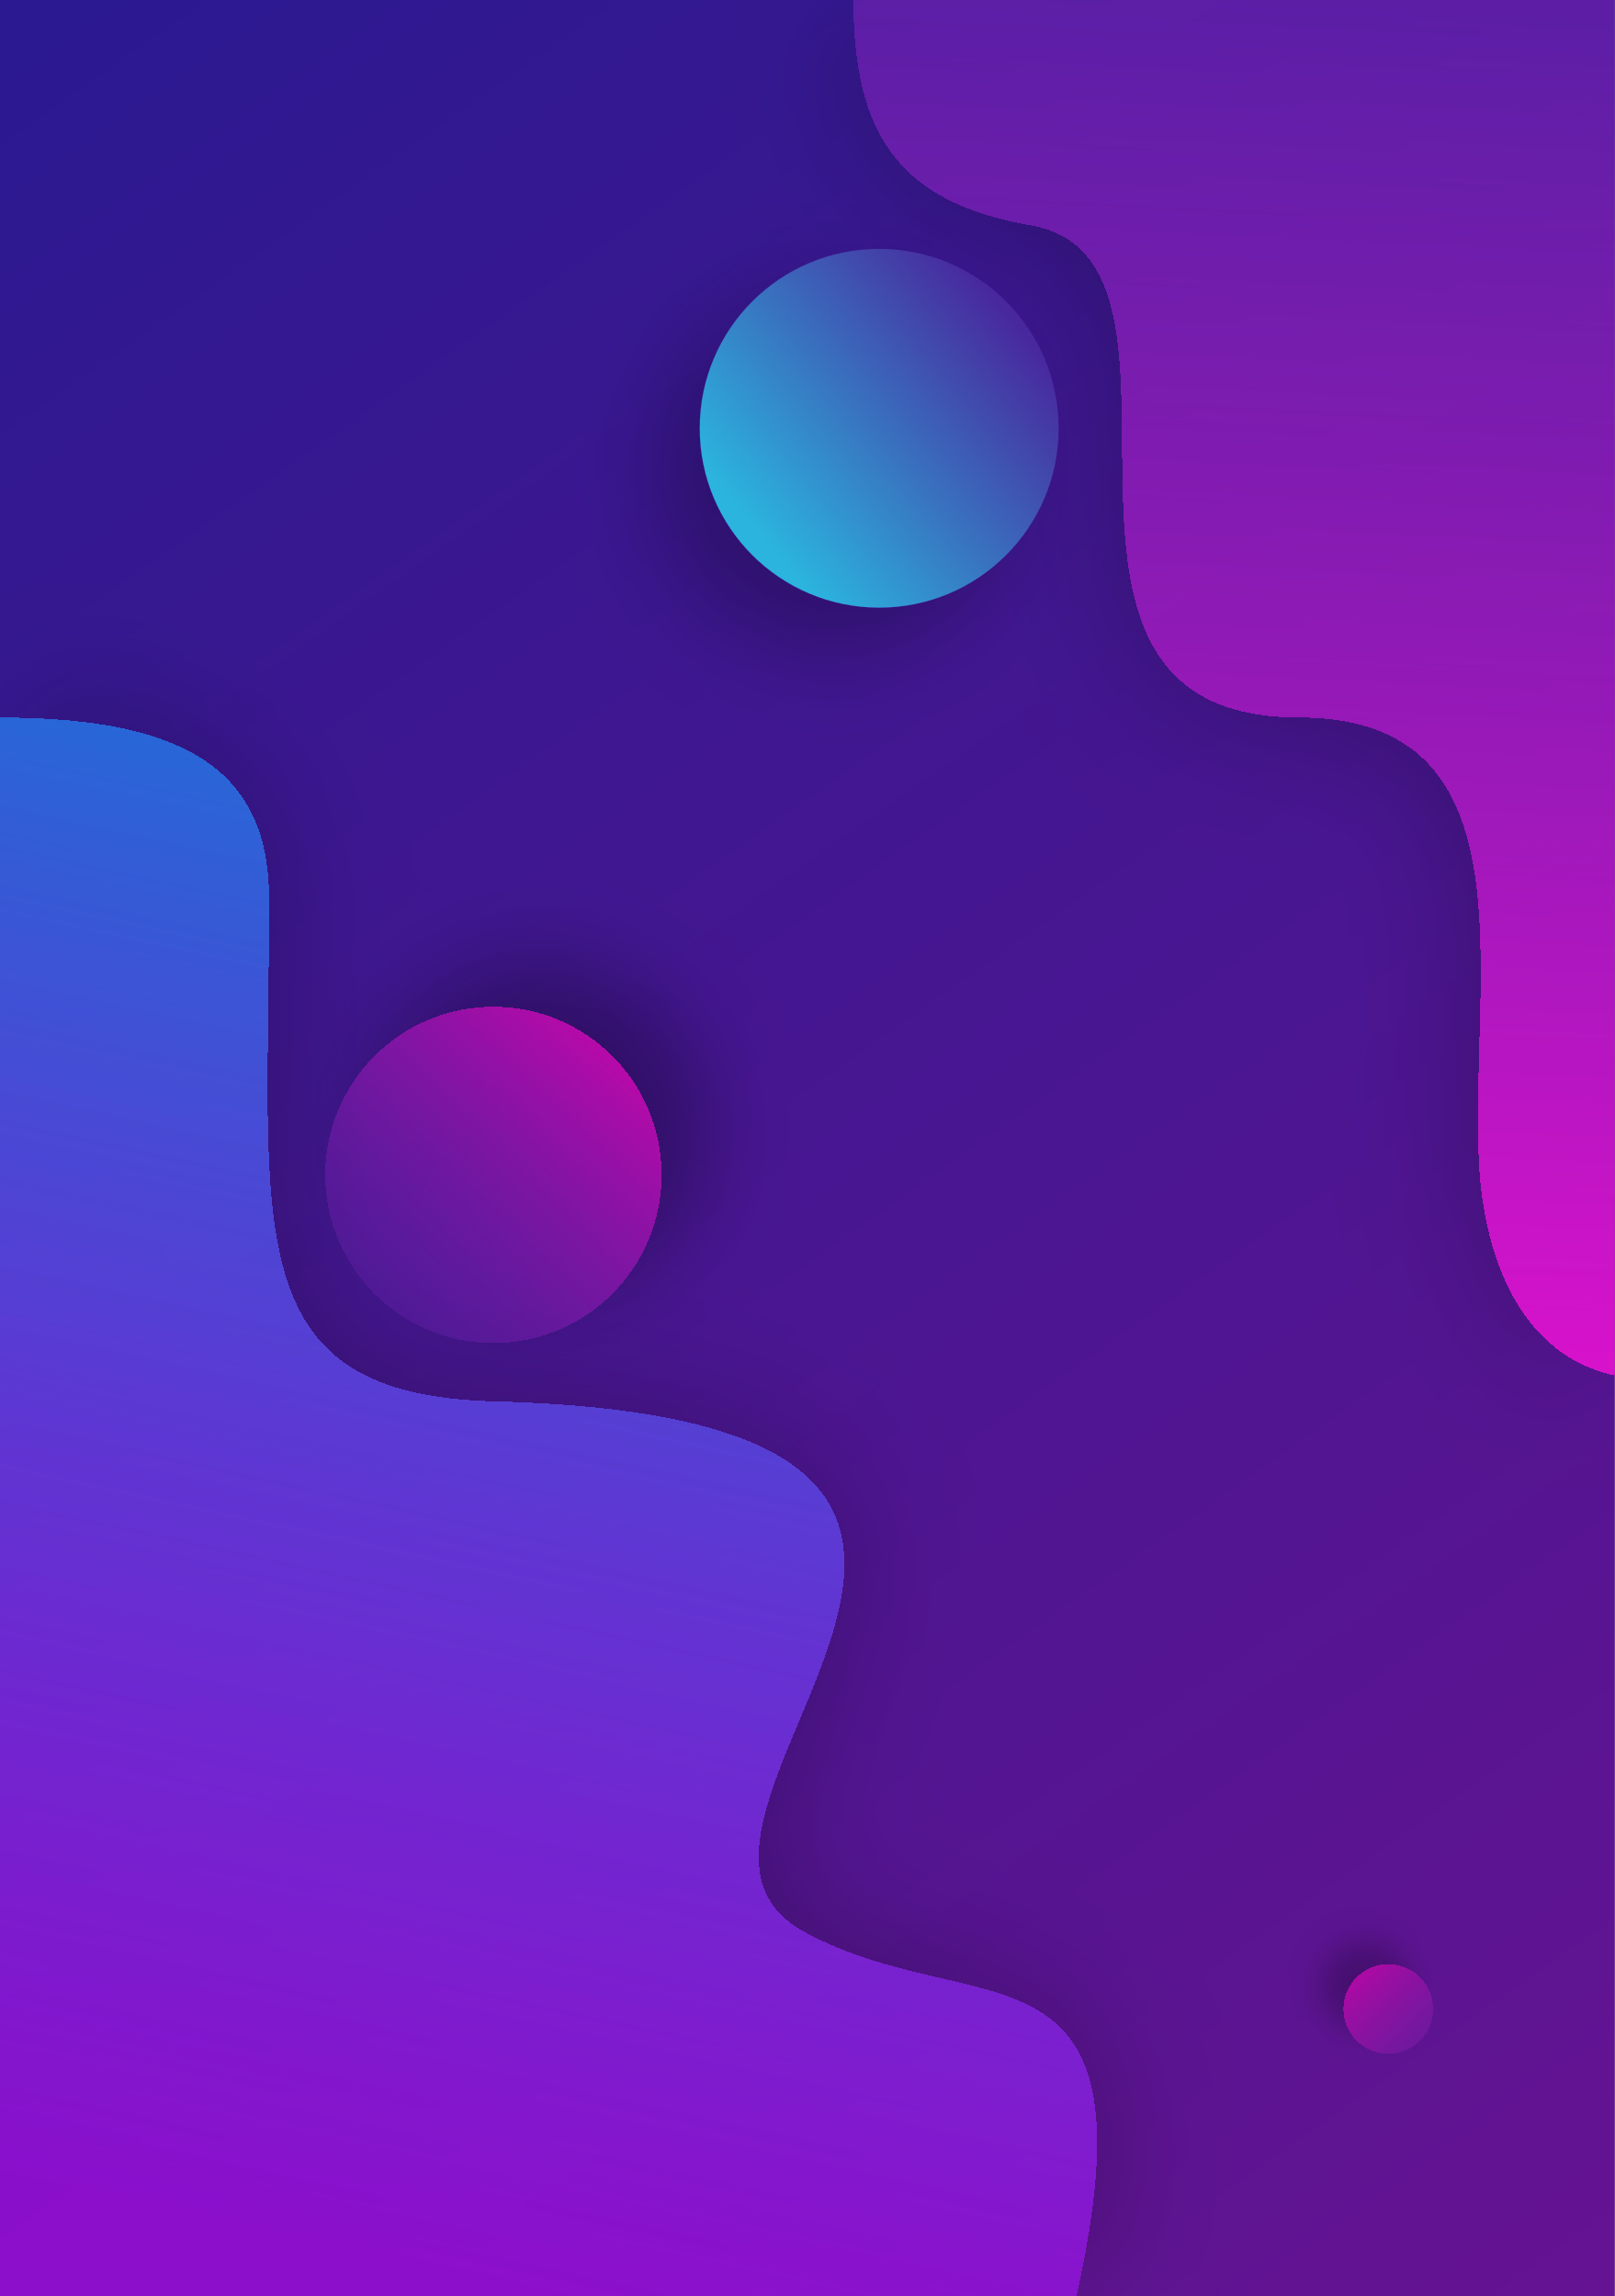
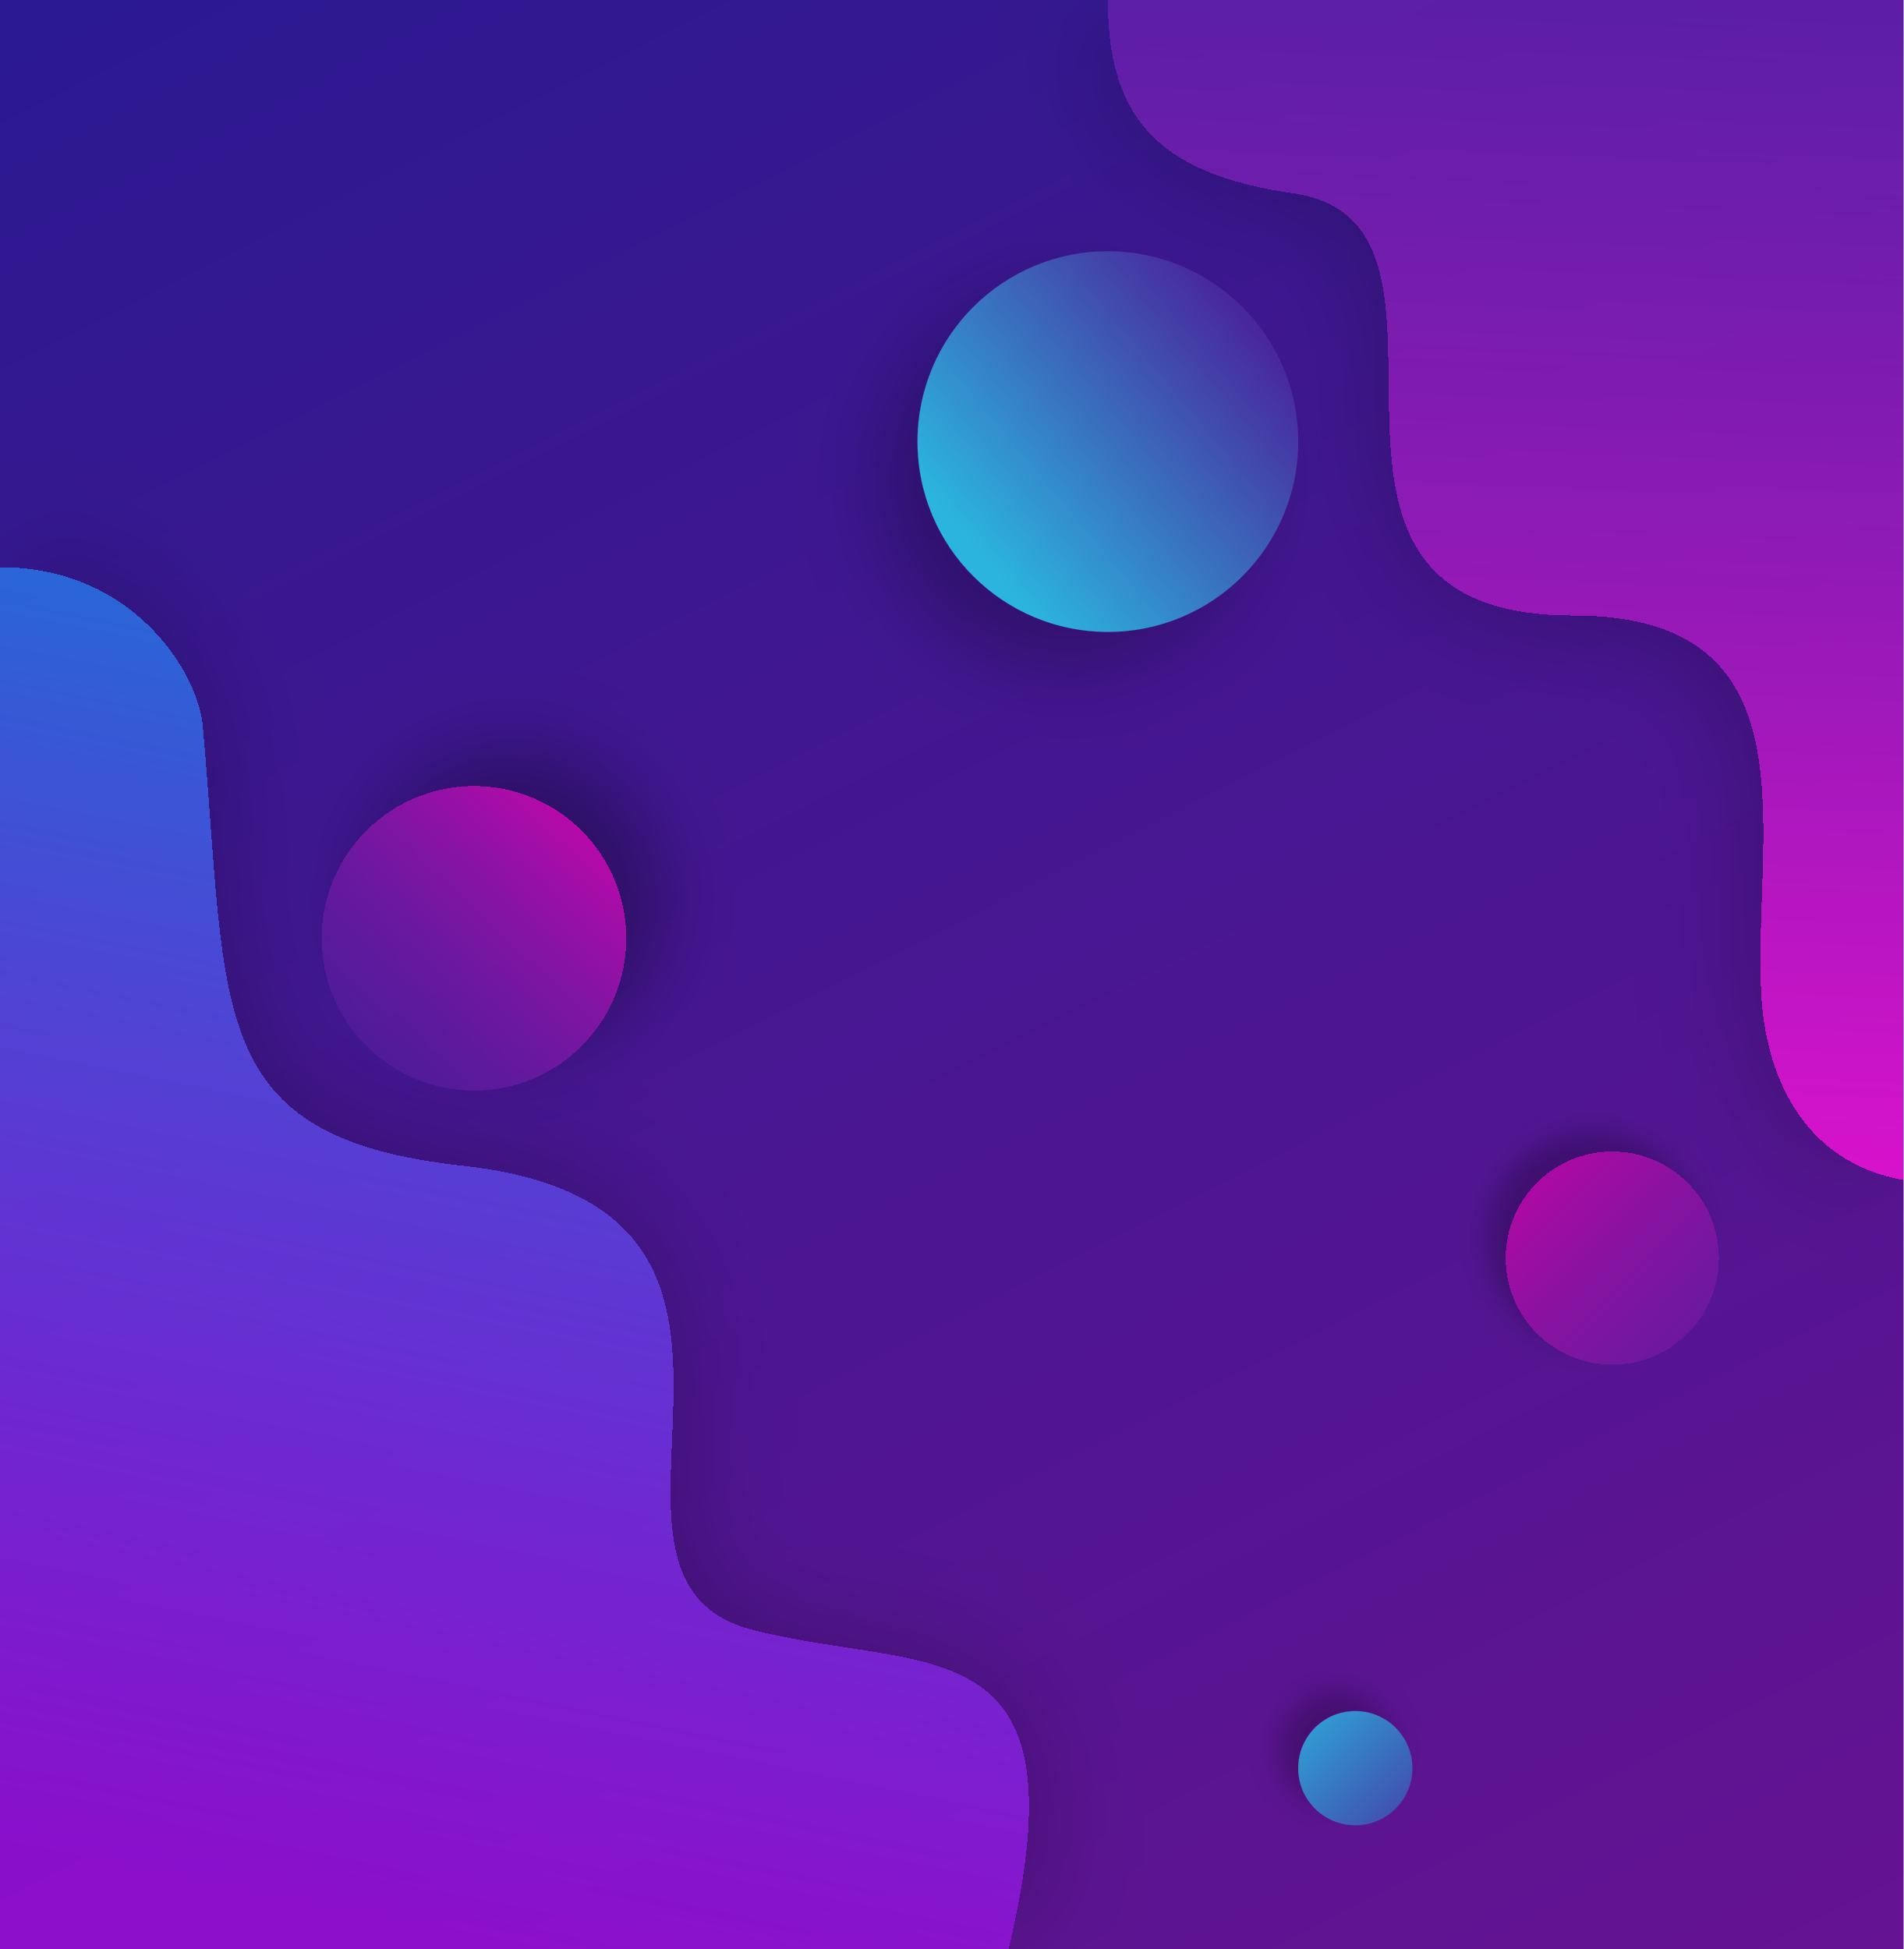
- <svg xmlns="http://www.w3.org/2000/svg" width="720" height="1024" viewBox="0 0 720 1024" fill="none">
+ <svg xmlns="http://www.w3.org/2000/svg" width="1000" height="1024" viewBox="0 0 1000 1024" fill="none">
  <g id="login-signin" clip-path="url(#clip0)">
-     <rect width="720" height="1024" fill="url(#paint0_linear)" />
+     <rect width="1000" height="1024" fill="url(#paint0_linear)" />
    <g id="shape-right" filter="url(#filter0_d)">
-       <path d="M459.5 100.5C400.892 90.237 380.5 60 380.5 0H720V613.5C670.5 602.5 661 546.5 659.5 520.5C654.712 437.5 685.575 320 579 320C439 320 549.5 116.26 459.5 100.5Z" fill="url(#paint1_linear)" shape-rendering="crispEdges" />
+       <path d="M679.267 101.565C607.107 91.193 582 60.636 582 0H1000V620C939.055 608.883 927.358 552.29 925.511 526.015C919.615 442.135 957.615 323.39 826.398 323.39C654.026 323.39 790.077 117.492 679.267 101.565Z" fill="url(#paint1_linear)" shape-rendering="crispEdges" />
    </g>
    <g id="shape-left" filter="url(#filter1_d)">
-       <path d="M358.5 861.5C435.146 903.422 517 857.5 480 1024L0 1024L0 320C85.5 320 120 345.5 120 401C120 547.876 104.54 621.956 220.5 625C529.5 633.112 268 812 358.5 861.5Z" fill="url(#paint2_linear)" shape-rendering="crispEdges" />
+       <path d="M395.748 856.422C487.903 879.554 570.716 852.297 529.872 1024L0 1024L0 298C71 298 104.123 354.5 106.5 381C120 531.5 106.5 597.5 243.41 612.531C444.026 634.557 286.5 829 395.748 856.422Z" fill="url(#paint2_linear)" shape-rendering="crispEdges" />
    </g>
    <g id="circle-right" filter="url(#filter2_d)">
-       <circle cx="392" cy="191" r="80" fill="url(#paint3_linear)" />
+       <circle cx="582" cy="232" r="100" fill="url(#paint3_linear)" />
    </g>
    <g id="circle-left" filter="url(#filter3_d)">
-       <circle cx="220" cy="524" r="75" fill="url(#paint4_linear)" shape-rendering="crispEdges" />
+       <circle cx="249" cy="493" r="80" fill="url(#paint4_linear)" shape-rendering="crispEdges" />
    </g>
    <g id="circle-bottom" filter="url(#filter4_d)">
-       <circle cx="619" cy="896" r="20" fill="url(#paint5_linear)" shape-rendering="crispEdges" />
+       <circle cx="712" cy="929" r="30" fill="url(#paint5_linear)" />
+     </g>
+     <g id="circle-bottom_2" filter="url(#filter5_d)">
+       <circle cx="847" cy="661" r="56" fill="url(#paint6_linear)" shape-rendering="crispEdges" />
    </g>
  </g>
  <defs>
-     <filter id="filter0_d" x="320.5" y="-60" width="459.5" height="733.5" filterUnits="userSpaceOnUse" color-interpolation-filters="sRGB">
+     <filter id="filter0_d" x="522" y="-60" width="538" height="740" filterUnits="userSpaceOnUse" color-interpolation-filters="sRGB">
      <feFlood flood-opacity="0" result="BackgroundImageFix" />
      <feColorMatrix in="SourceAlpha" type="matrix" values="0 0 0 0 0 0 0 0 0 0 0 0 0 0 0 0 0 0 127 0" result="hardAlpha" />
      <feOffset />
      <feGaussianBlur stdDeviation="30" />
      <feComposite in2="hardAlpha" operator="out" />
      <feColorMatrix type="matrix" values="0 0 0 0 0 0 0 0 0 0 0 0 0 0 0 0 0 0 0.25 0" />
      <feBlend mode="normal" in2="BackgroundImageFix" result="effect1_dropShadow" />
      <feBlend mode="normal" in="SourceGraphic" in2="effect1_dropShadow" result="shape" />
    </filter>
-     <filter id="filter1_d" x="-60" y="260" width="609.175" height="824" filterUnits="userSpaceOnUse" color-interpolation-filters="sRGB">
+     <filter id="filter1_d" x="-60" y="238" width="660.575" height="846" filterUnits="userSpaceOnUse" color-interpolation-filters="sRGB">
      <feFlood flood-opacity="0" result="BackgroundImageFix" />
      <feColorMatrix in="SourceAlpha" type="matrix" values="0 0 0 0 0 0 0 0 0 0 0 0 0 0 0 0 0 0 127 0" result="hardAlpha" />
      <feOffset />
      <feGaussianBlur stdDeviation="30" />
      <feComposite in2="hardAlpha" operator="out" />
      <feColorMatrix type="matrix" values="0 0 0 0 0 0 0 0 0 0 0 0 0 0 0 0 0 0 0.25 0" />
      <feBlend mode="normal" in2="BackgroundImageFix" result="effect1_dropShadow" />
      <feBlend mode="normal" in="SourceGraphic" in2="effect1_dropShadow" result="shape" />
    </filter>
-     <filter id="filter2_d" x="252" y="91" width="240" height="240" filterUnits="userSpaceOnUse" color-interpolation-filters="sRGB">
+     <filter id="filter2_d" x="422" y="112" width="280" height="280" filterUnits="userSpaceOnUse" color-interpolation-filters="sRGB">
      <feFlood flood-opacity="0" result="BackgroundImageFix" />
      <feColorMatrix in="SourceAlpha" type="matrix" values="0 0 0 0 0 0 0 0 0 0 0 0 0 0 0 0 0 0 127 0" result="hardAlpha" />
      <feOffset dx="-20" dy="20" />
      <feGaussianBlur stdDeviation="20" />
      <feComposite in2="hardAlpha" operator="out" />
      <feColorMatrix type="matrix" values="0 0 0 0 0 0 0 0 0 0 0 0 0 0 0 0 0 0 0.25 0" />
      <feBlend mode="normal" in2="BackgroundImageFix" result="effect1_dropShadow" />
      <feBlend mode="normal" in="SourceGraphic" in2="effect1_dropShadow" result="shape" />
    </filter>
-     <filter id="filter3_d" x="125" y="389" width="230" height="230" filterUnits="userSpaceOnUse" color-interpolation-filters="sRGB">
+     <filter id="filter3_d" x="149" y="353" width="240" height="240" filterUnits="userSpaceOnUse" color-interpolation-filters="sRGB">
      <feFlood flood-opacity="0" result="BackgroundImageFix" />
      <feColorMatrix in="SourceAlpha" type="matrix" values="0 0 0 0 0 0 0 0 0 0 0 0 0 0 0 0 0 0 127 0" result="hardAlpha" />
      <feOffset dx="20" dy="-20" />
      <feGaussianBlur stdDeviation="20" />
      <feComposite in2="hardAlpha" operator="out" />
      <feColorMatrix type="matrix" values="0 0 0 0 0 0 0 0 0 0 0 0 0 0 0 0 0 0 0.3 0" />
      <feBlend mode="normal" in2="BackgroundImageFix" result="effect1_dropShadow" />
      <feBlend mode="normal" in="SourceGraphic" in2="effect1_dropShadow" result="shape" />
    </filter>
-     <filter id="filter4_d" x="574" y="851" width="70" height="70" filterUnits="userSpaceOnUse" color-interpolation-filters="sRGB">
+     <filter id="filter4_d" x="657" y="874" width="90" height="90" filterUnits="userSpaceOnUse" color-interpolation-filters="sRGB">
      <feFlood flood-opacity="0" result="BackgroundImageFix" />
      <feColorMatrix in="SourceAlpha" type="matrix" values="0 0 0 0 0 0 0 0 0 0 0 0 0 0 0 0 0 0 127 0" result="hardAlpha" />
      <feOffset dx="-10" dy="-10" />
      <feGaussianBlur stdDeviation="7.5" />
      <feComposite in2="hardAlpha" operator="out" />
      <feColorMatrix type="matrix" values="0 0 0 0 0 0 0 0 0 0 0 0 0 0 0 0 0 0 0.25 0" />
      <feBlend mode="normal" in2="BackgroundImageFix" result="effect1_dropShadow" />
      <feBlend mode="normal" in="SourceGraphic" in2="effect1_dropShadow" result="shape" />
    </filter>
-     <linearGradient id="paint0_linear" x1="0" y1="0" x2="720" y2="1024" gradientUnits="userSpaceOnUse">
+     <filter id="filter5_d" x="766" y="580" width="142" height="142" filterUnits="userSpaceOnUse" color-interpolation-filters="sRGB">
+       <feFlood flood-opacity="0" result="BackgroundImageFix" />
+       <feColorMatrix in="SourceAlpha" type="matrix" values="0 0 0 0 0 0 0 0 0 0 0 0 0 0 0 0 0 0 127 0" result="hardAlpha" />
+       <feOffset dx="-10" dy="-10" />
+       <feGaussianBlur stdDeviation="7.5" />
+       <feComposite in2="hardAlpha" operator="out" />
+       <feColorMatrix type="matrix" values="0 0 0 0 0 0 0 0 0 0 0 0 0 0 0 0 0 0 0.25 0" />
+       <feBlend mode="normal" in2="BackgroundImageFix" result="effect1_dropShadow" />
+       <feBlend mode="normal" in="SourceGraphic" in2="effect1_dropShadow" result="shape" />
+     </filter>
+     <linearGradient id="paint0_linear" x1="0" y1="0" x2="616.649" y2="1218.07" gradientUnits="userSpaceOnUse">
      <stop stop-color="#2A1991" />
      <stop offset="1" stop-color="#651392" />
    </linearGradient>
-     <linearGradient id="paint1_linear" x1="550" y1="-1.12843e-06" x2="518.911" y2="612.422" gradientUnits="userSpaceOnUse">
+     <linearGradient id="paint1_linear" x1="790.692" y1="-1.14038e-06" x2="764.882" y2="619.43" gradientUnits="userSpaceOnUse">
      <stop stop-color="#6922AE" stop-opacity="0.72" />
      <stop offset="1" stop-color="#DA12CC" />
    </linearGradient>
-     <linearGradient id="paint2_linear" x1="245" y1="1024" x2="391.743" y2="352.046" gradientUnits="userSpaceOnUse">
+     <linearGradient id="paint2_linear" x1="270.455" y1="1024" x2="412.649" y2="327.009" gradientUnits="userSpaceOnUse">
      <stop stop-color="#A20DE3" stop-opacity="0.71" />
      <stop offset="1" stop-color="#1F6ED8" />
    </linearGradient>
-     <linearGradient id="paint3_linear" x1="336.4" y1="235.8" x2="452" y2="139" gradientUnits="userSpaceOnUse">
+     <linearGradient id="paint3_linear" x1="512.5" y1="288" x2="657" y2="167" gradientUnits="userSpaceOnUse">
      <stop stop-color="#2BB4DE" />
      <stop offset="1" stop-color="#49269C" />
    </linearGradient>
-     <linearGradient id="paint4_linear" x1="272" y1="471.5" x2="172" y2="579" gradientUnits="userSpaceOnUse">
+     <linearGradient id="paint4_linear" x1="304.467" y1="437" x2="197.8" y2="551.667" gradientUnits="userSpaceOnUse">
      <stop stop-color="#B50AA9" />
      <stop offset="1" stop-color="#6922AA" stop-opacity="0.36" />
    </linearGradient>
-     <linearGradient id="paint5_linear" x1="599" y1="876" x2="639" y2="916" gradientUnits="userSpaceOnUse">
+     <linearGradient id="paint5_linear" x1="682" y1="899" x2="742" y2="959" gradientUnits="userSpaceOnUse">
+       <stop stop-color="#2EA7D8" />
+       <stop offset="1" stop-color="#4344AA" />
+     </linearGradient>
+     <linearGradient id="paint6_linear" x1="791" y1="605" x2="903" y2="717" gradientUnits="userSpaceOnUse">
      <stop stop-color="#BF05A5" />
      <stop offset="1" stop-color="#6D1FA5" stop-opacity="0.56" />
    </linearGradient>
    <clipPath id="clip0">
-       <rect width="720" height="1024" fill="white" />
+       <rect width="1000" height="1024" fill="white" />
    </clipPath>
  </defs>
</svg>
